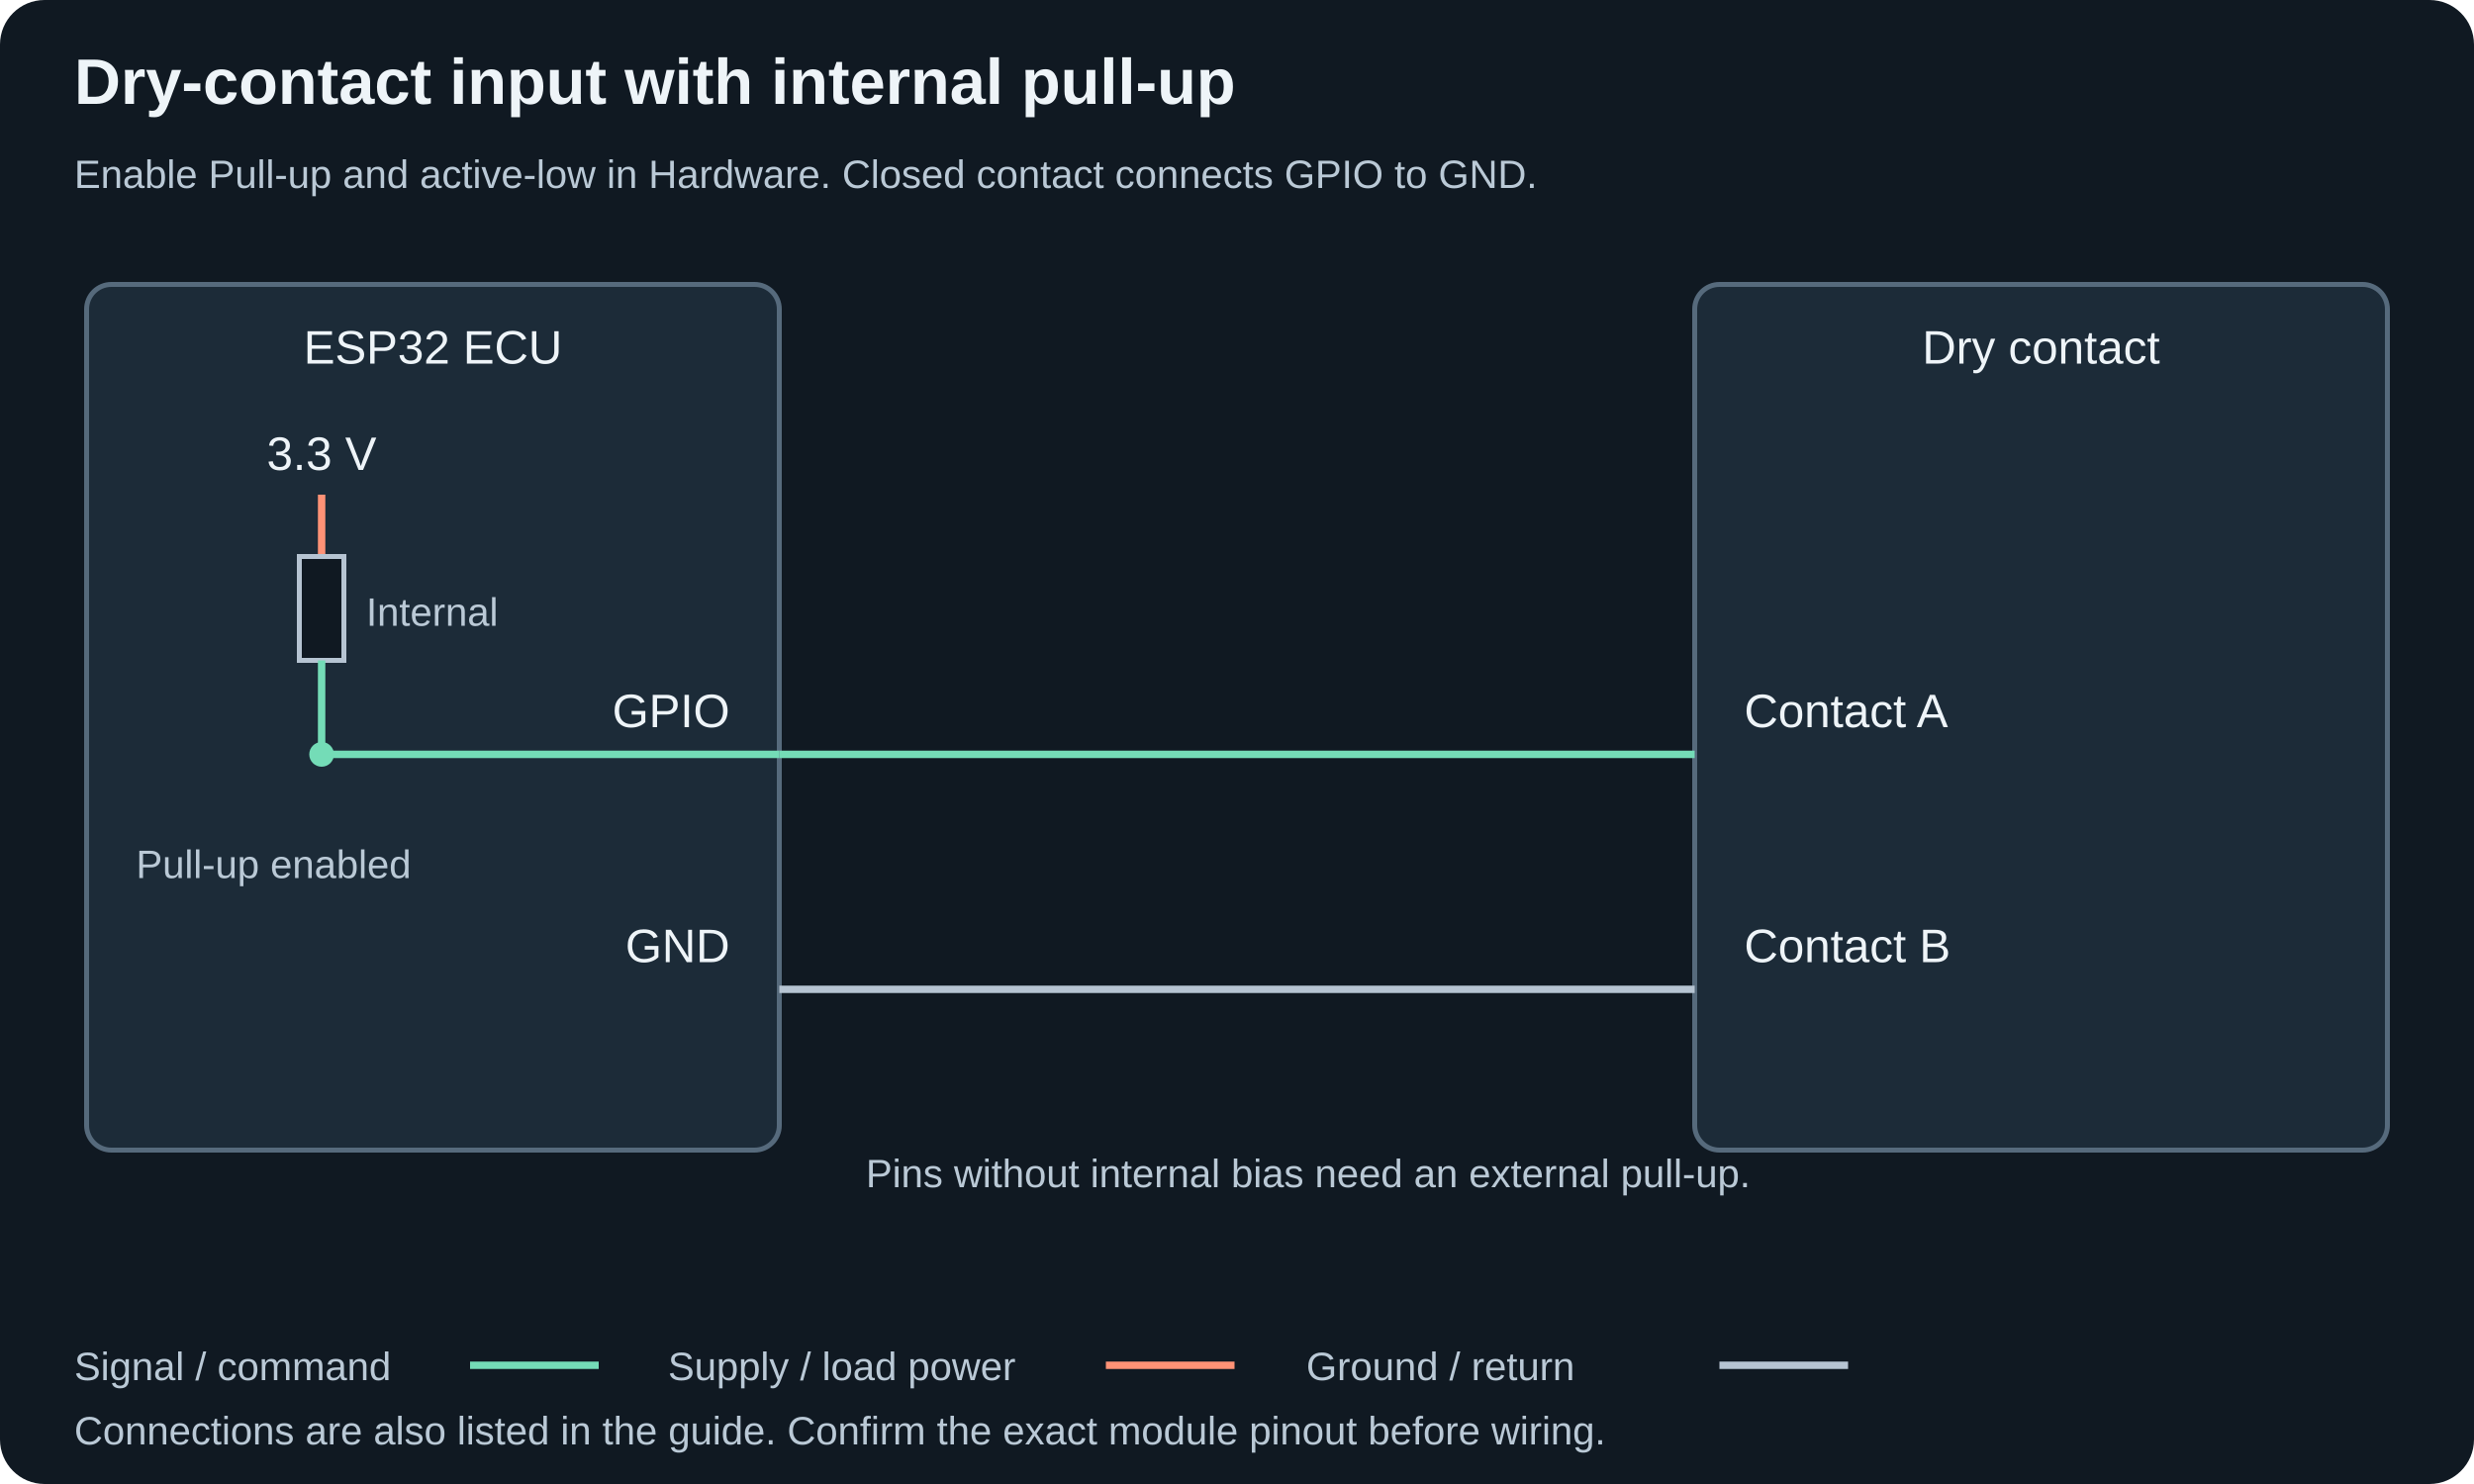
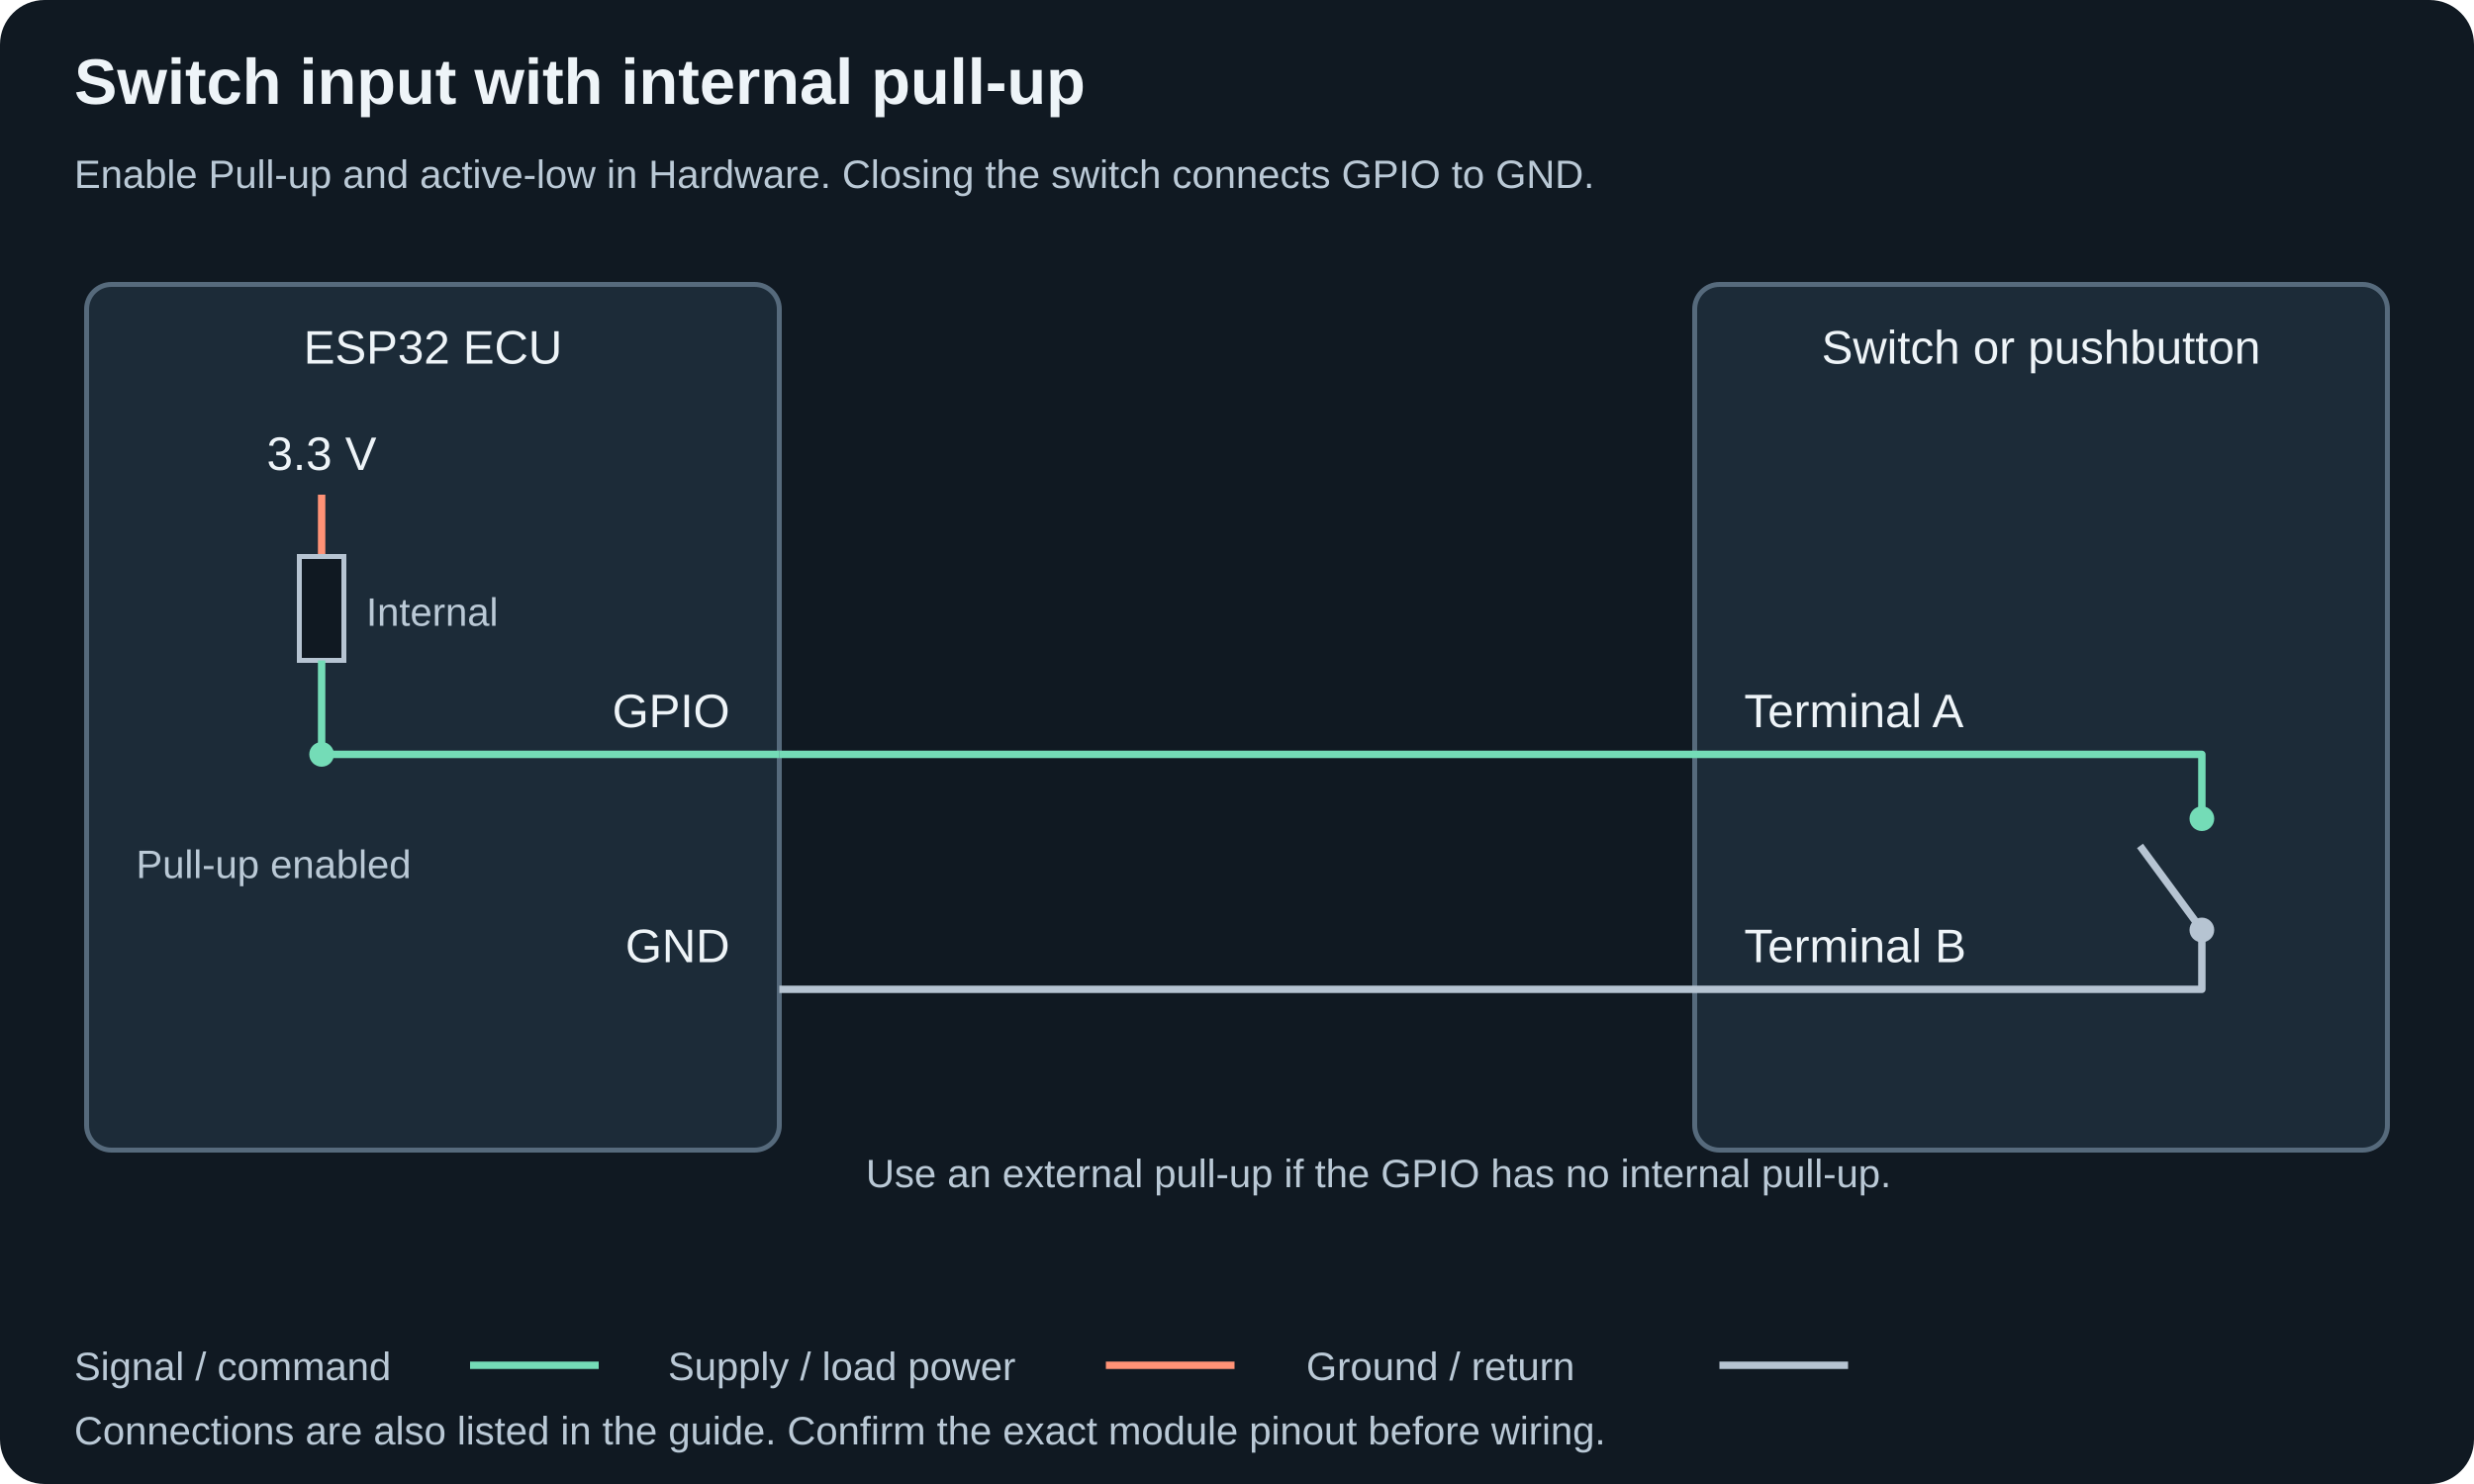
<svg xmlns="http://www.w3.org/2000/svg" viewBox="0 0 1000 600" role="img" aria-labelledby="title desc">
  <style>text{font-family:Arial,sans-serif;fill:#eef4f8;font-size:19px}.small{font-size:16px;fill:#bac9d6}.heading{font-size:26px;font-weight:bold}.net{fill:none;stroke-width:3;stroke-linejoin:round}.heavy{stroke-width:5}</style>
  <rect width="1000" height="600" rx="18" fill="#101922" />
-   <text x="30" y="42" class="heading" text-anchor="start">Dry-contact input with internal pull-up</text>
-   <text x="30" y="76" class="small" text-anchor="start">Enable Pull-up and active-low in Hardware. Closed contact connects GPIO to GND.</text>
+   <text x="30" y="42" class="heading" text-anchor="start">Switch input with internal pull-up</text>
+   <text x="30" y="76" class="small" text-anchor="start">Enable Pull-up and active-low in Hardware. Closing the switch connects GPIO to GND.</text>
  <rect x="35" y="115" width="280" height="350" rx="10" fill="#1c2b38" stroke="#566a7c" stroke-width="2" />
  <text x="175.0" y="147" class="" text-anchor="middle">ESP32 ECU</text>
  <rect x="685" y="115" width="280" height="350" rx="10" fill="#1c2b38" stroke="#566a7c" stroke-width="2" />
-   <text x="825.0" y="147" class="" text-anchor="middle">Dry contact</text>
+   <text x="825.0" y="147" class="" text-anchor="middle">Switch or pushbutton</text>
  <text x="130" y="190" class="" text-anchor="middle">3.3 V</text>
  <polyline points="130,200 130,225" class="net" stroke="#ff9276" />
  <rect x="121" y="225" width="18" height="42" fill="#101922" stroke="#b6c4d2" stroke-width="2" />
  <text x="148" y="253" class="small" text-anchor="start">Internal</text>
  <polyline points="130,267 130,305 315,305" class="net" stroke="#74dcb7" />
  <text x="55" y="355" class="small" text-anchor="start">Pull-up enabled</text>
  <text x="295" y="294" class="" text-anchor="end">GPIO</text>
-   <text x="705" y="294" class="" text-anchor="start">Contact A</text>
-   <polyline points="315,305 685,305" class="net" stroke="#74dcb7" />
+   <text x="705" y="294" class="" text-anchor="start">Terminal A</text>
+   <polyline points="315,305 890,305 890,331" class="net" stroke="#74dcb7" />
  <circle cx="130" cy="305" r="5" fill="#74dcb7" />
  <text x="295" y="389" class="" text-anchor="end">GND</text>
-   <text x="705" y="389" class="" text-anchor="start">Contact B</text>
-   <polyline points="315,400 685,400" class="net" stroke="#b6c4d2" />
-   <text x="350" y="480" class="small" text-anchor="start">Pins without internal bias need an external pull-up.</text>
+   <text x="705" y="389" class="" text-anchor="start">Terminal B</text>
+   <polyline points="315,400 890,400 890,376" class="net" stroke="#b6c4d2" />
+   <polyline points="890,376 865,342" class="net" stroke="#b6c4d2" />
+   <circle cx="890" cy="331" r="5" fill="#74dcb7" />
+   <circle cx="890" cy="376" r="5" fill="#b6c4d2" />
+   <text x="350" y="480" class="small" text-anchor="start">Use an external pull-up if the GPIO has no internal pull-up.</text>
  <text x="30" y="558" class="small" text-anchor="start">Signal / command</text>
  <polyline points="190,552 242,552" class="net" stroke="#74dcb7" />
  <text x="270" y="558" class="small" text-anchor="start">Supply / load power</text>
  <polyline points="447,552 499,552" class="net" stroke="#ff9276" />
  <text x="528" y="558" class="small" text-anchor="start">Ground / return</text>
  <polyline points="695,552 747,552" class="net" stroke="#b6c4d2" />
  <text x="30" y="584" class="small" text-anchor="start">Connections are also listed in the guide. Confirm the exact module pinout before wiring.</text>
</svg>
